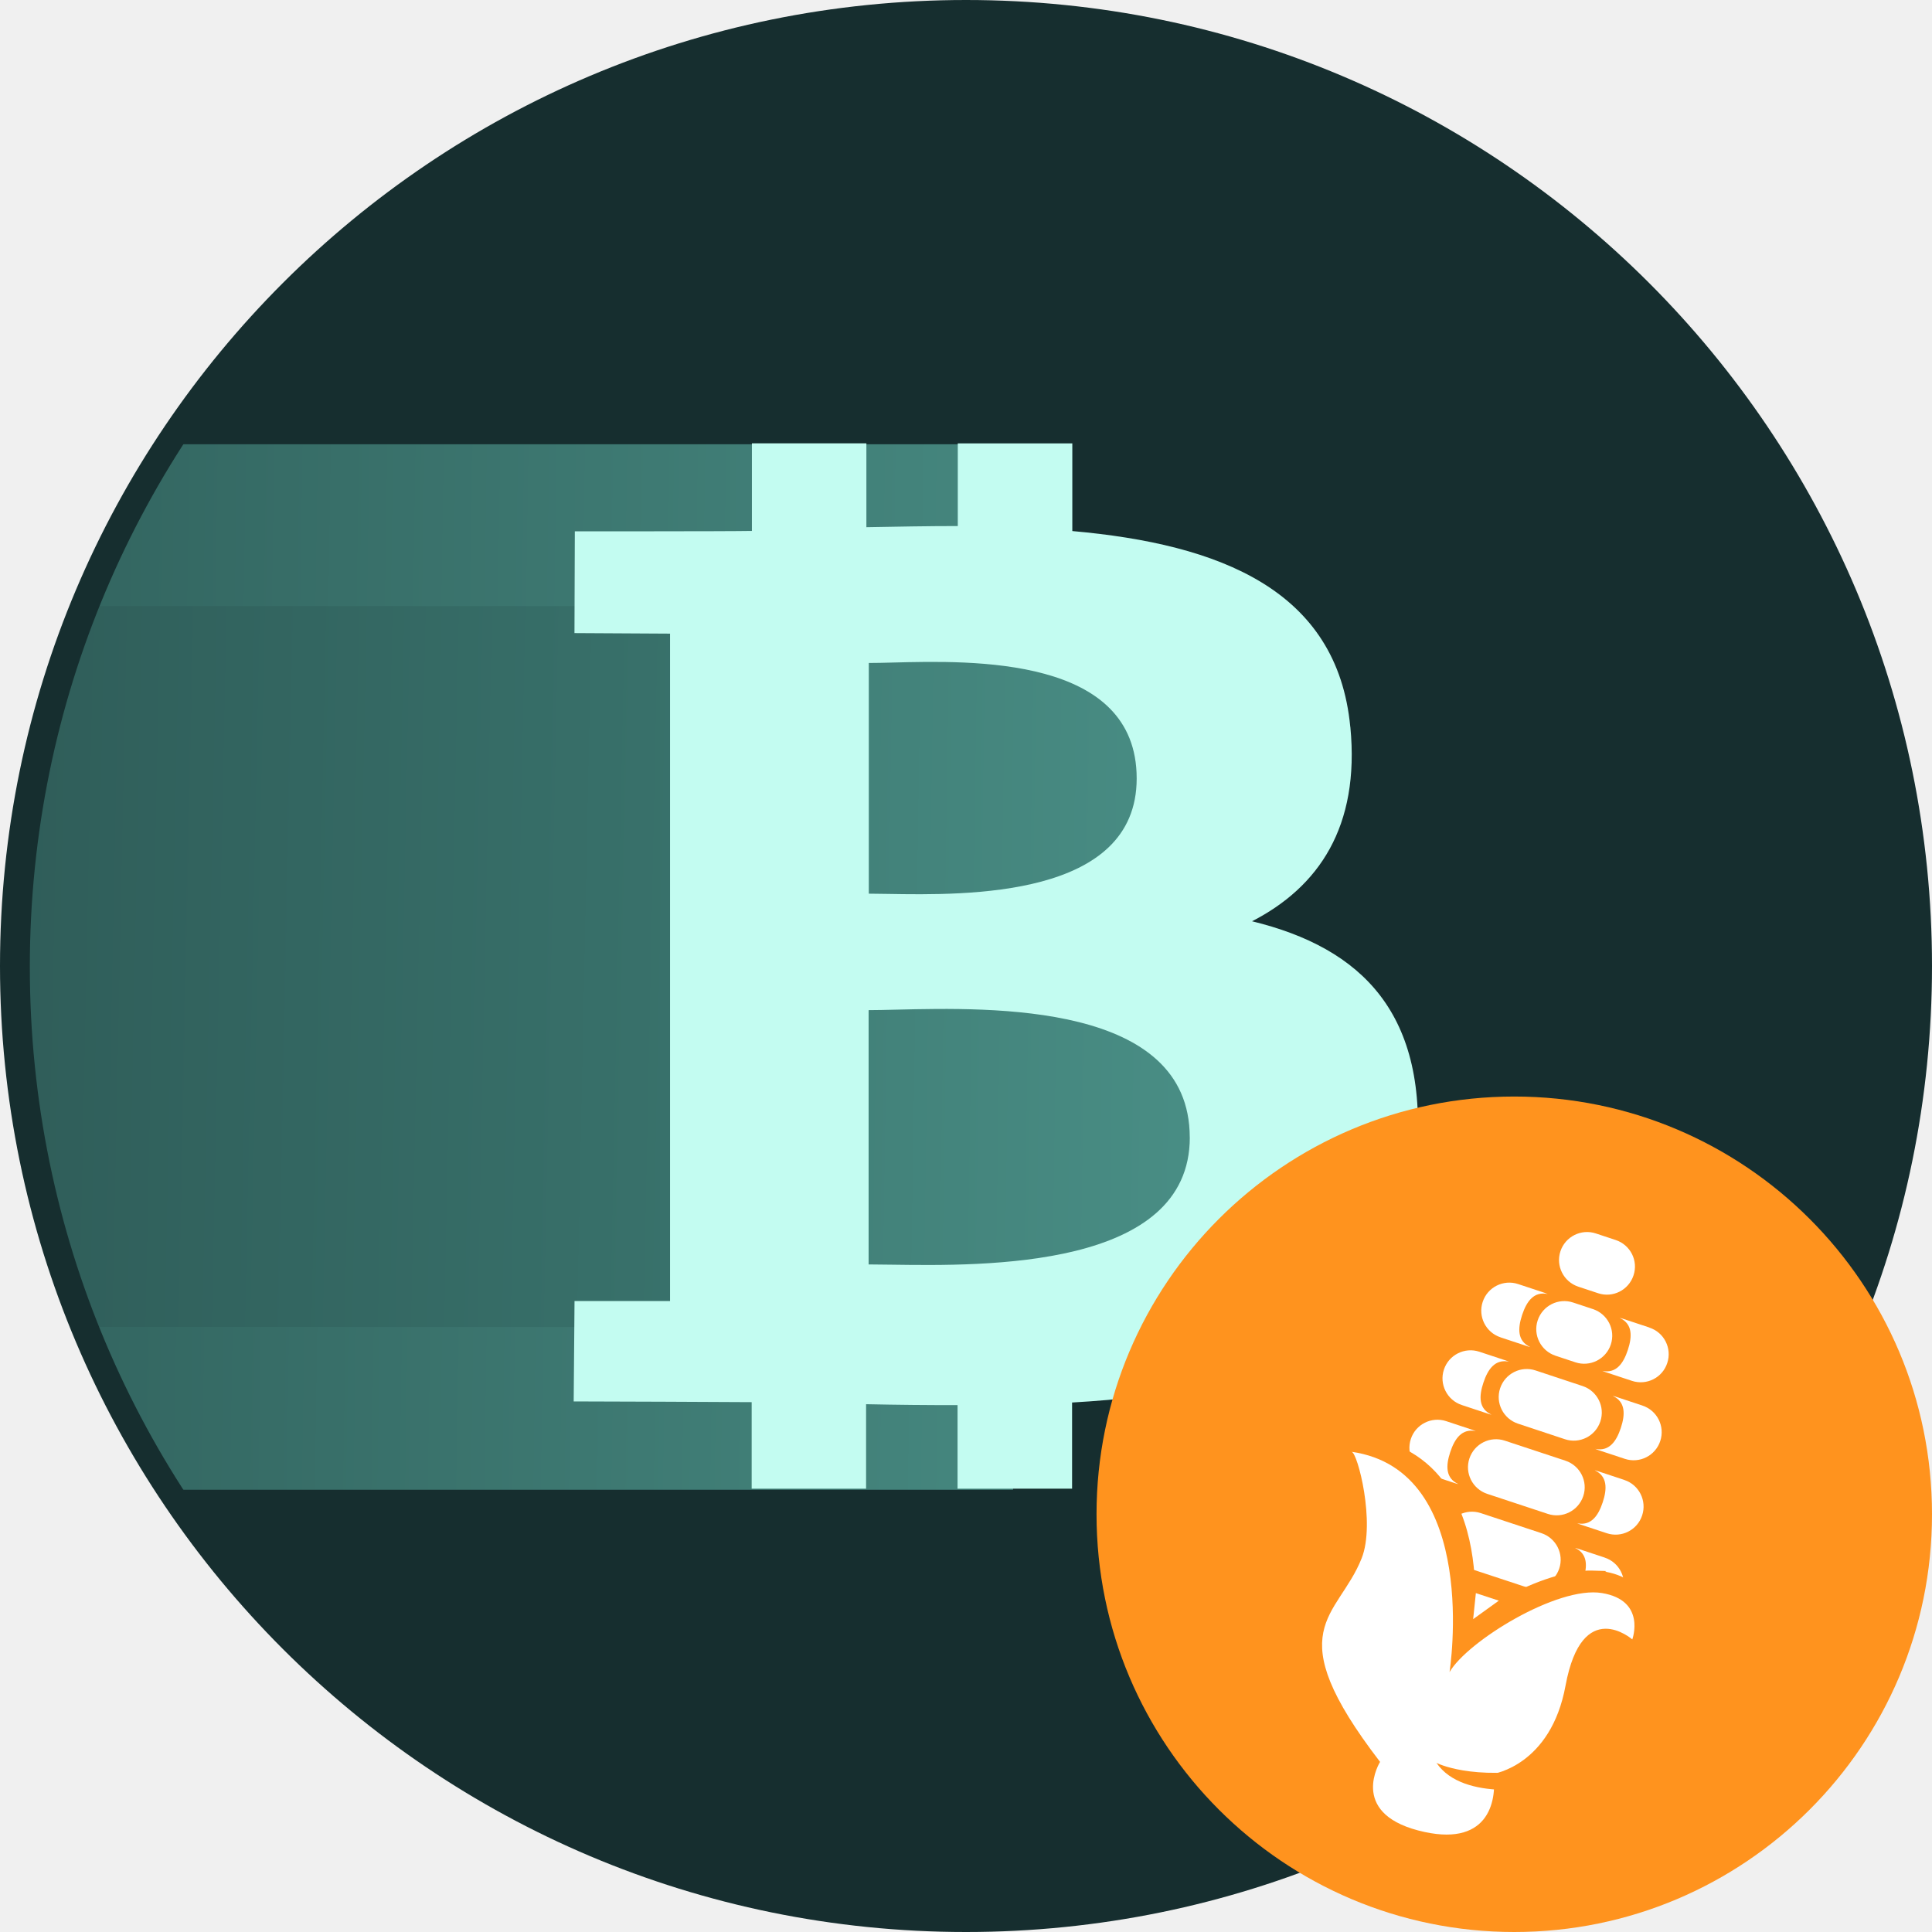
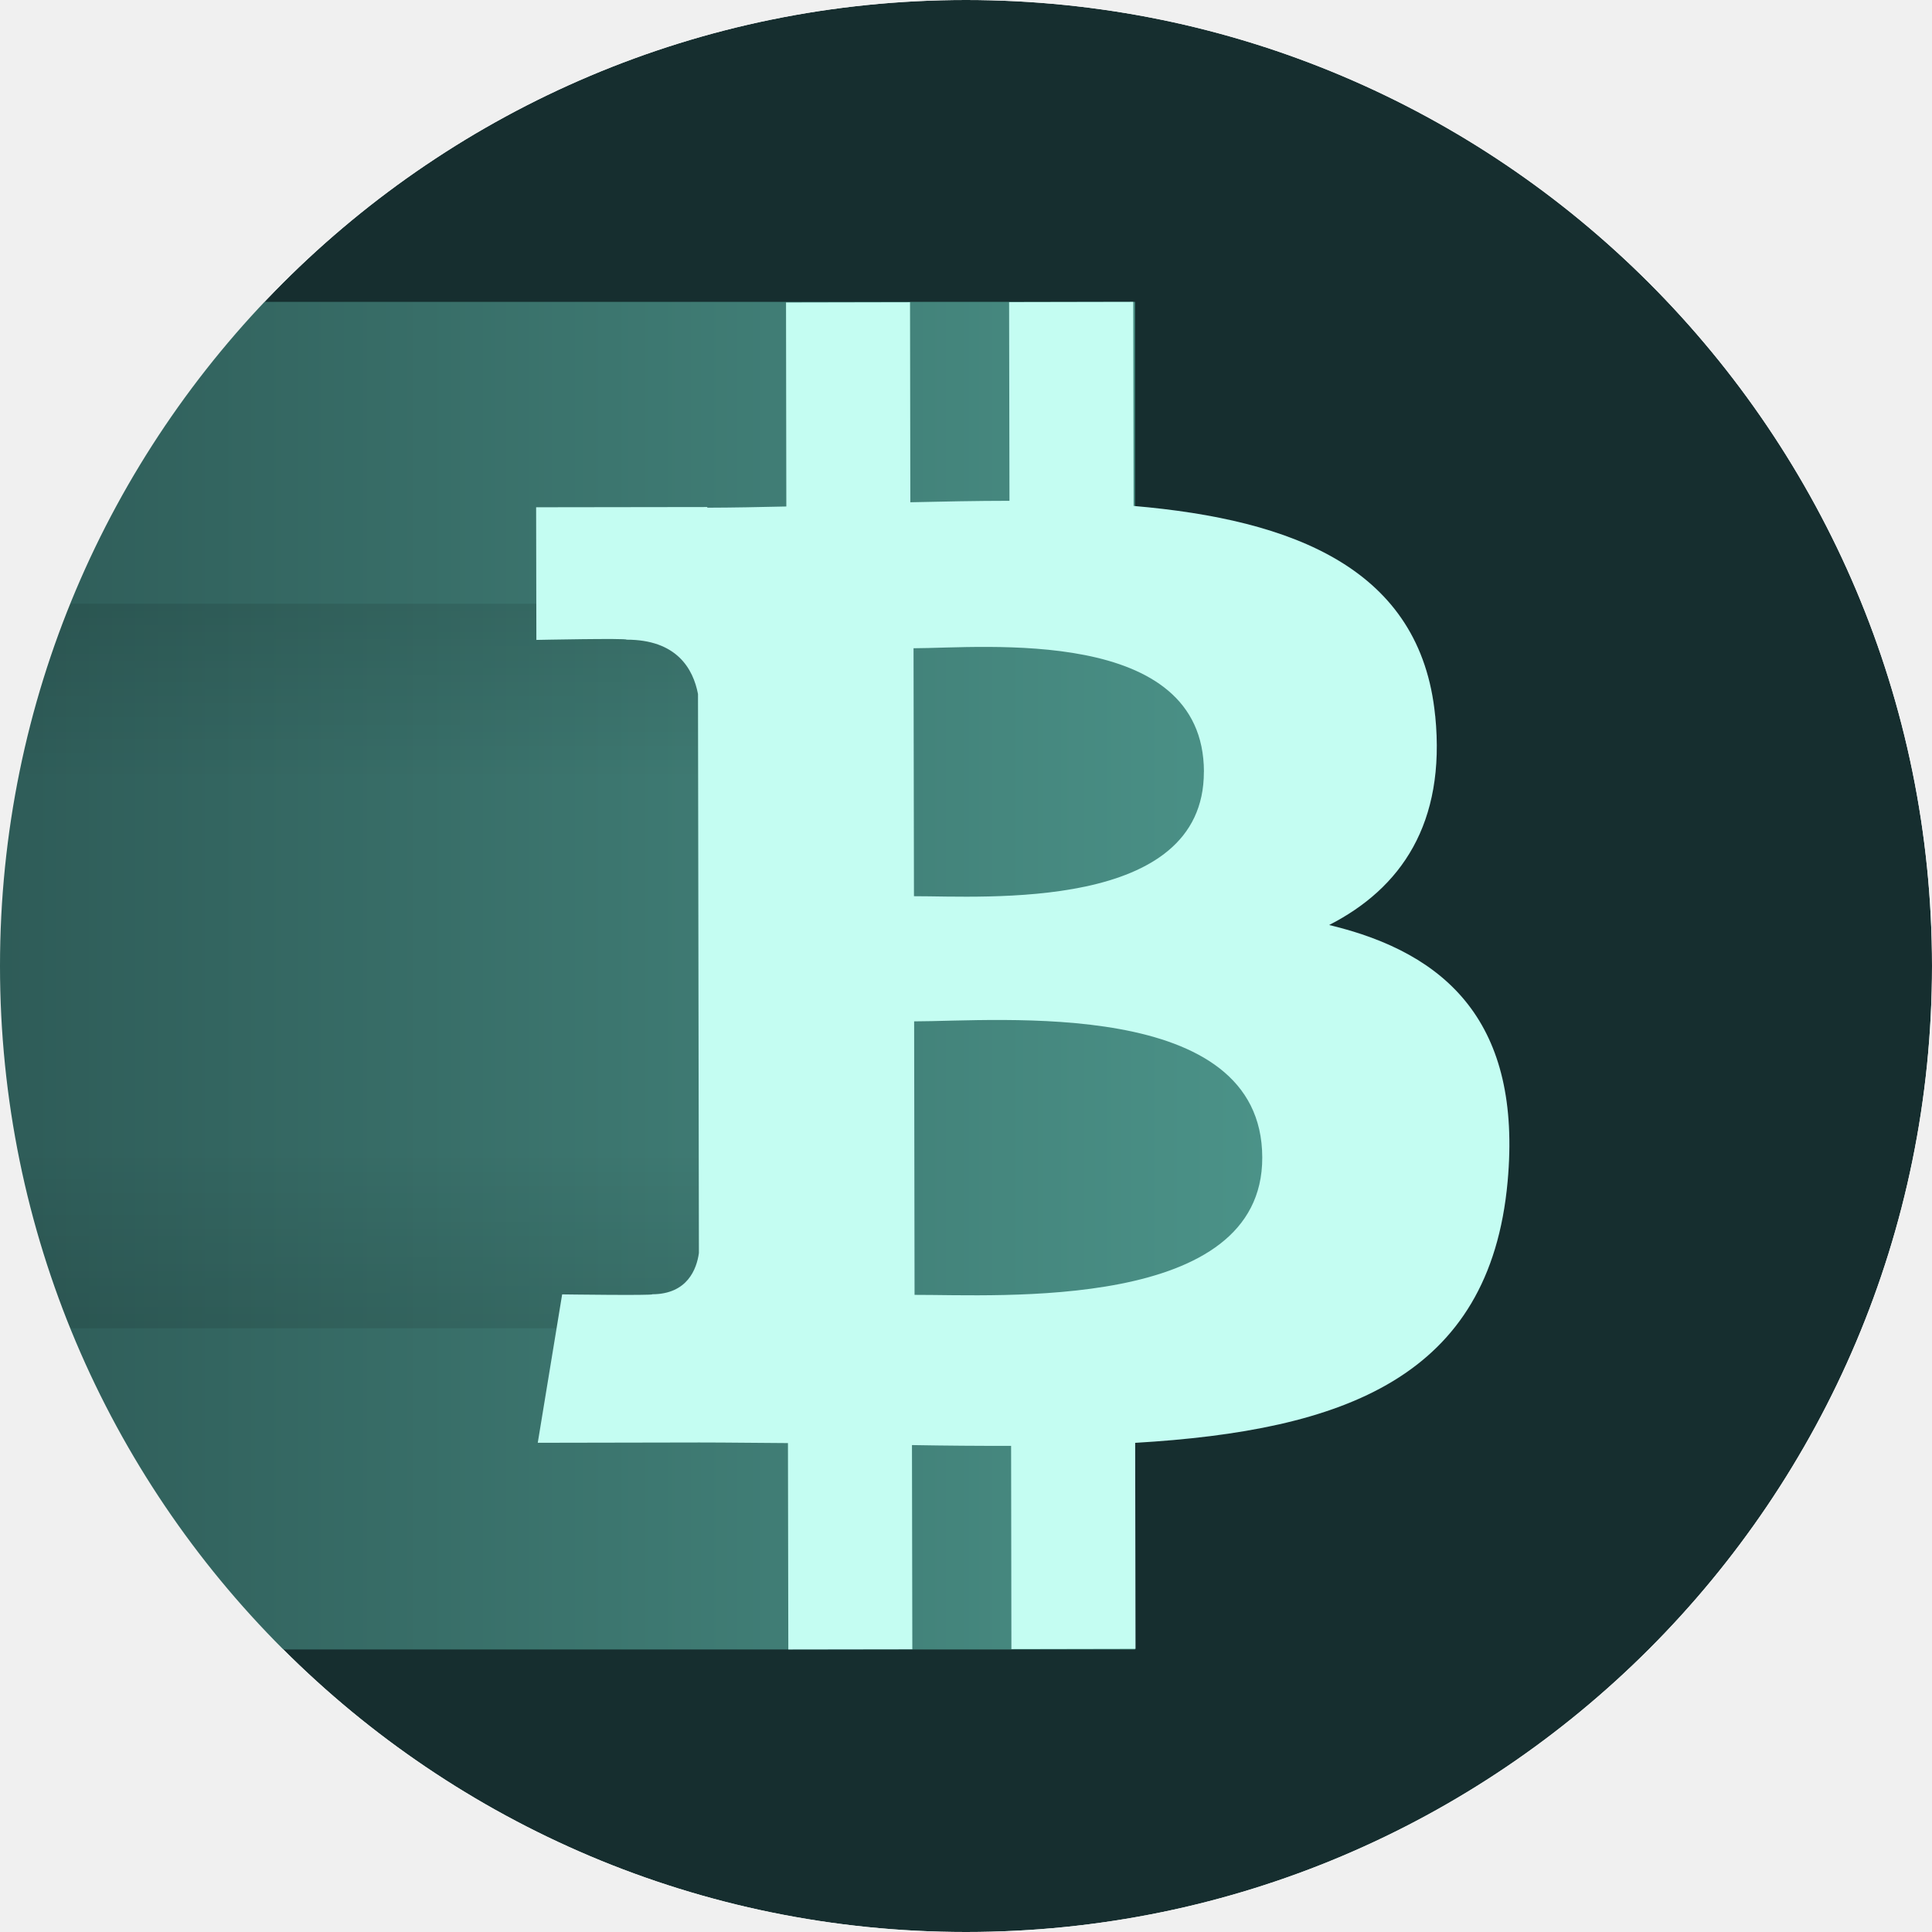
<svg xmlns="http://www.w3.org/2000/svg" width="32" height="32" viewBox="0 0 32 32" fill="none">
-   <g clip-path="url(#clip0_1398_328232)">
-     <path d="M32 16C32 7.163 24.837 0 16 0C7.163 0 0 7.163 0 16C0 24.837 7.163 32 16 32C24.837 32 32 24.837 32 16Z" fill="#162E2F" />
-     <mask id="mask0_1398_328232" style="mask-type:alpha" maskUnits="userSpaceOnUse" x="0" y="0" width="33" height="33">
-       <path d="M16.494 32.017C25.331 32.017 32.494 24.853 32.494 16.017C32.494 7.18 25.331 0.017 16.494 0.017C7.658 0.017 0.494 7.18 0.494 16.017C0.494 24.853 7.658 32.017 16.494 32.017Z" fill="#D9D9D9" />
-     </mask>
-     <g mask="url(#mask0_1398_328232)">
-       <path d="M-5.992 7.358H16.78L16.817 9.746L18.762 10.683L20.079 12.134V18.404V20.036L18.762 21.562L16.78 22.792V24.675H-5.992V7.358Z" fill="url(#paint0_linear_1398_328232)" />
-       <path d="M14.126 10.039H0.044V21.978H14.126V10.039Z" fill="url(#paint1_linear_1398_328232)" />
-     </g>
-     <path fill-rule="evenodd" clip-rule="evenodd" d="M17.761 8.796C20.21 9.013 22.15 9.774 22.365 12.04L22.366 12.04C22.526 13.698 21.838 14.692 20.738 15.259C22.549 15.7 23.683 16.785 23.458 19.218C23.18 22.238 20.947 23.047 17.757 23.23V24.657H15.86V23.273C15.369 23.274 14.865 23.269 14.345 23.258V24.657H12.45V23.224C12.006 23.221 9.961 23.212 9.502 23.212L9.516 21.549H11.098V10.495L9.515 10.486L9.521 8.8C9.521 8.8 12.044 8.802 12.454 8.794V7.343H14.35V8.732C14.856 8.723 15.366 8.713 15.864 8.713V7.344H17.761V8.796ZM14.758 20.947C16.312 20.969 19.707 21.018 19.707 18.838H19.706C19.705 16.608 16.439 16.685 14.848 16.723C14.672 16.727 14.516 16.731 14.387 16.731V20.943C14.493 20.943 14.618 20.945 14.758 20.947ZM14.703 14.806C16 14.828 18.827 14.875 18.827 12.894C18.828 10.868 16.111 10.939 14.781 10.974C14.631 10.978 14.499 10.981 14.39 10.981V14.802C14.479 14.802 14.585 14.804 14.703 14.806Z" fill="#C3FCF1" />
-     <path d="M25.081 32C28.902 32 32 28.902 32 25.081C32 21.26 28.902 18.162 25.081 18.162C21.26 18.162 18.162 21.26 18.162 25.081C18.162 28.902 21.26 32 25.081 32Z" fill="#FF931E" />
-     <path d="M24.925 23.862L25.929 24.194C26.172 24.275 26.305 24.537 26.224 24.78C26.143 25.023 25.88 25.156 25.637 25.075L24.633 24.743C24.39 24.662 24.257 24.4 24.338 24.157C24.419 23.913 24.682 23.781 24.925 23.862Z" fill="white" />
-     <path d="M24.527 25.062L25.531 25.394C25.774 25.475 25.907 25.737 25.826 25.98C25.744 26.224 25.482 26.356 25.239 26.275L24.235 25.944C23.991 25.863 23.859 25.6 23.94 25.357C24.021 25.113 24.283 24.981 24.527 25.062Z" fill="white" />
-     <path d="M25.434 22.699L26.212 22.957C26.456 23.038 26.588 23.3 26.507 23.543C26.426 23.787 26.164 23.919 25.92 23.838L25.142 23.58C24.899 23.499 24.766 23.237 24.847 22.994C24.928 22.75 25.191 22.618 25.434 22.699Z" fill="white" />
-     <path d="M26.056 21.574L26.385 21.683C26.628 21.764 26.761 22.026 26.68 22.27C26.599 22.513 26.336 22.645 26.093 22.564L25.764 22.455C25.521 22.374 25.388 22.112 25.469 21.869C25.55 21.625 25.813 21.493 26.056 21.574Z" fill="white" />
-     <path d="M26.433 20.43L26.762 20.539C27.005 20.62 27.138 20.882 27.056 21.125C26.975 21.369 26.713 21.501 26.47 21.42L26.141 21.311C25.898 21.23 25.765 20.968 25.846 20.724C25.927 20.481 26.19 20.349 26.433 20.43Z" fill="white" />
-     <path d="M26.903 24.512L26.462 24.366C26.446 24.36 26.428 24.355 26.412 24.352C26.624 24.45 26.621 24.656 26.546 24.883C26.471 25.11 26.35 25.277 26.123 25.23C26.139 25.237 26.155 25.243 26.172 25.249L26.613 25.395C26.856 25.476 27.12 25.343 27.199 25.1C27.28 24.857 27.148 24.593 26.904 24.513L26.903 24.512Z" fill="white" />
-     <path d="M26.578 25.798L26.137 25.652C26.121 25.646 26.103 25.641 26.087 25.638C26.299 25.736 26.296 25.942 26.221 26.169C26.146 26.396 26.025 26.563 25.798 26.516C25.814 26.523 25.83 26.529 25.846 26.535L26.287 26.681C26.531 26.762 26.794 26.629 26.874 26.386C26.955 26.143 26.823 25.879 26.579 25.799L26.578 25.798Z" fill="white" />
-     <path d="M27.203 23.28L26.762 23.134C26.746 23.128 26.728 23.123 26.712 23.12C26.924 23.218 26.921 23.424 26.846 23.651C26.771 23.878 26.65 24.045 26.423 23.998C26.439 24.005 26.455 24.011 26.471 24.017L26.912 24.163C27.156 24.244 27.419 24.111 27.499 23.868C27.58 23.625 27.448 23.361 27.204 23.281L27.203 23.28Z" fill="white" />
-     <path d="M27.319 21.988L26.878 21.842C26.862 21.836 26.844 21.832 26.828 21.829C27.04 21.926 27.037 22.133 26.962 22.36C26.887 22.587 26.766 22.753 26.539 22.706C26.555 22.713 26.572 22.719 26.588 22.725L27.029 22.871C27.272 22.952 27.536 22.82 27.615 22.576C27.696 22.333 27.564 22.069 27.32 21.99L27.319 21.988Z" fill="white" />
-     <path d="M24.854 22.151L25.295 22.297C25.311 22.303 25.329 22.308 25.345 22.311C25.133 22.213 25.136 22.007 25.211 21.78C25.286 21.553 25.407 21.386 25.634 21.433C25.618 21.426 25.602 21.42 25.586 21.414L25.145 21.268C24.901 21.187 24.638 21.32 24.558 21.563C24.477 21.807 24.61 22.07 24.853 22.15L24.854 22.151Z" fill="white" />
-     <path d="M24.213 23.272L24.654 23.418C24.67 23.424 24.688 23.428 24.704 23.431C24.491 23.334 24.494 23.128 24.57 22.901C24.645 22.674 24.766 22.507 24.993 22.554C24.976 22.547 24.96 22.541 24.944 22.535L24.503 22.389C24.26 22.308 23.996 22.441 23.916 22.684C23.835 22.927 23.968 23.191 24.211 23.271L24.213 23.272Z" fill="white" />
-     <path d="M23.664 24.422L24.105 24.568C24.121 24.574 24.139 24.578 24.155 24.581C23.942 24.484 23.945 24.278 24.021 24.05C24.096 23.823 24.217 23.657 24.444 23.704C24.428 23.697 24.411 23.691 24.395 23.685L23.954 23.539C23.711 23.458 23.447 23.591 23.368 23.834C23.287 24.077 23.419 24.341 23.663 24.421L23.664 24.422Z" fill="white" />
-     <path d="M23.962 30.651C23.8 30.651 23.619 30.624 23.424 30.574C22.96 30.453 22.662 30.232 22.538 29.92C22.429 29.645 22.488 29.38 22.553 29.213C21.971 28.436 21.689 27.867 21.643 27.384C21.596 26.881 21.81 26.554 22.018 26.237C22.124 26.076 22.233 25.91 22.311 25.712C22.485 25.274 22.283 24.361 22.199 24.216C22.212 24.238 21.941 23.772 22.041 23.779H22.41C23.059 23.823 23.564 24.078 23.912 24.54C24.405 25.193 24.462 26.116 24.427 26.763C24.57 26.662 24.732 26.561 24.907 26.467C25.441 26.179 25.973 26.004 26.37 26.014C26.767 26.024 26.531 26.022 26.603 26.035C26.97 26.104 27.148 26.296 27.235 26.443C27.437 26.793 27.309 27.194 27.293 27.238L27.162 27.617L26.868 27.351C26.833 27.322 26.711 27.239 26.603 27.239C26.43 27.239 26.283 27.505 26.197 27.966C26.056 28.733 25.689 29.146 25.406 29.357C25.263 29.463 25.127 29.53 25.018 29.573C25.018 29.793 24.968 30.091 24.763 30.327C24.633 30.474 24.391 30.651 23.967 30.651H23.962Z" fill="#FF931E" />
-     <path d="M22.859 29.181C22.859 29.181 22.338 30.015 23.489 30.318C24.64 30.62 24.8 29.852 24.735 29.38C24.735 29.38 25.687 29.241 25.93 27.92C26.206 26.427 27.036 27.154 27.036 27.154C27.036 27.154 27.272 26.508 26.534 26.386C25.795 26.263 24.301 27.188 24.009 27.695C24.009 27.695 24.533 24.354 22.386 24.046C22.486 24.055 22.786 25.225 22.553 25.811C22.156 26.809 21.154 26.965 22.858 29.182H22.859V29.181Z" fill="white" />
-     <path d="M23.791 29.198C23.791 29.198 24.373 29.504 25.578 29.285C26.782 29.065 26.971 29.363 26.971 29.363L25.578 29.59C25.578 29.59 24.241 29.867 23.791 29.196V29.198Z" fill="#FF931E" />
-     <path d="M24.445 26.387L24.825 26.512L24.4 26.818L24.445 26.387Z" fill="white" />
+   <mask id="mask0_7092_32672" style="mask-type:alpha" maskUnits="userSpaceOnUse" x="0" y="0" width="32" height="32">
+     <circle cx="16" cy="16" r="16" fill="#162E2F" />
+   </mask>
+   <g mask="url(#mask0_7092_32672)">
+     <circle cx="16" cy="16" r="16" fill="#162E2F" />
+     <path d="M-6 5H18.8V9.96L21.28 13.06L18.8 16.16L23.14 18.95L18.8 21.74V27.32H-6V5Z" fill="url(#paint0_linear_7092_32672)" />
+     <rect y="10" width="12" height="3" fill="url(#paint1_linear_7092_32672)" />
+     <rect x="12" y="22" width="12" height="3" transform="rotate(-180 12 22)" fill="url(#paint2_linear_7092_32672)" />
+     <path d="M23.771 11.857C23.533 9.421 21.43 8.608 18.776 8.38L18.77 5L16.714 5.004L16.72 8.295C16.18 8.295 15.627 8.307 15.078 8.319L15.073 5.006L13.019 5.01L13.024 8.389C12.579 8.399 12.142 8.408 11.715 8.409L11.715 8.398L8.88 8.402L8.884 10.599C8.884 10.599 10.402 10.568 10.377 10.595C11.21 10.594 11.481 11.078 11.561 11.495C11.566 14.583 11.572 17.665 11.576 20.754C11.54 21.016 11.387 21.435 10.805 21.437C10.832 21.46 9.311 21.439 9.311 21.439L8.907 23.897L11.582 23.892C12.08 23.892 12.57 23.9 13.051 23.902L13.057 27.32L15.111 27.317L15.105 23.935C15.669 23.945 16.214 23.949 16.747 23.948L16.752 27.314L18.808 27.31L18.802 23.898C22.258 23.694 24.676 22.819 24.971 19.57C25.209 16.954 23.977 15.789 22.015 15.321C23.206 14.712 23.949 13.64 23.772 11.858L23.771 11.857L23.771 11.857ZM20.907 19.172C20.913 21.726 16.541 21.443 15.148 21.447L15.141 16.917C16.535 16.916 20.903 16.507 20.907 19.172L20.907 19.172ZM19.94 12.783C19.944 15.107 16.298 14.842 15.138 14.844L15.131 10.737C16.291 10.735 19.936 10.359 19.941 12.783L19.94 12.783Z" fill="#C4FDF2" />
  </g>
  <defs>
-     <linearGradient id="paint0_linear_1398_328232" x1="20.079" y1="16.318" x2="0.434" y2="16.017" gradientUnits="userSpaceOnUse">
-       <stop stop-color="#498E85" />
-       <stop offset="1" stop-color="#32645F" />
+     <linearGradient id="paint0_linear_7092_32672" x1="23.14" y1="16.16" x2="-6" y2="16.16" gradientUnits="userSpaceOnUse">
+       <stop stop-color="#4E988D" />
+       <stop offset="1" stop-color="#264C4A" />
    </linearGradient>
-     <linearGradient id="paint1_linear_1398_328232" x1="0.044" y1="16.621" x2="19.281" y2="17.017" gradientUnits="userSpaceOnUse">
-       <stop stop-color="#2F5D59" />
-       <stop offset="1" stop-color="#3F8078" />
+     <linearGradient id="paint1_linear_7092_32672" x1="6" y1="10" x2="6" y2="13" gradientUnits="userSpaceOnUse">
+       <stop stop-opacity="0.1" />
+       <stop offset="1" stop-opacity="0" />
    </linearGradient>
-     <clipPath id="clip0_1398_328232">
-       <rect width="32" height="32" fill="white" />
-     </clipPath>
+     <linearGradient id="paint2_linear_7092_32672" x1="18" y1="22" x2="18" y2="25" gradientUnits="userSpaceOnUse">
+       <stop stop-opacity="0.1" />
+       <stop offset="1" stop-opacity="0" />
+     </linearGradient>
  </defs>
</svg>
